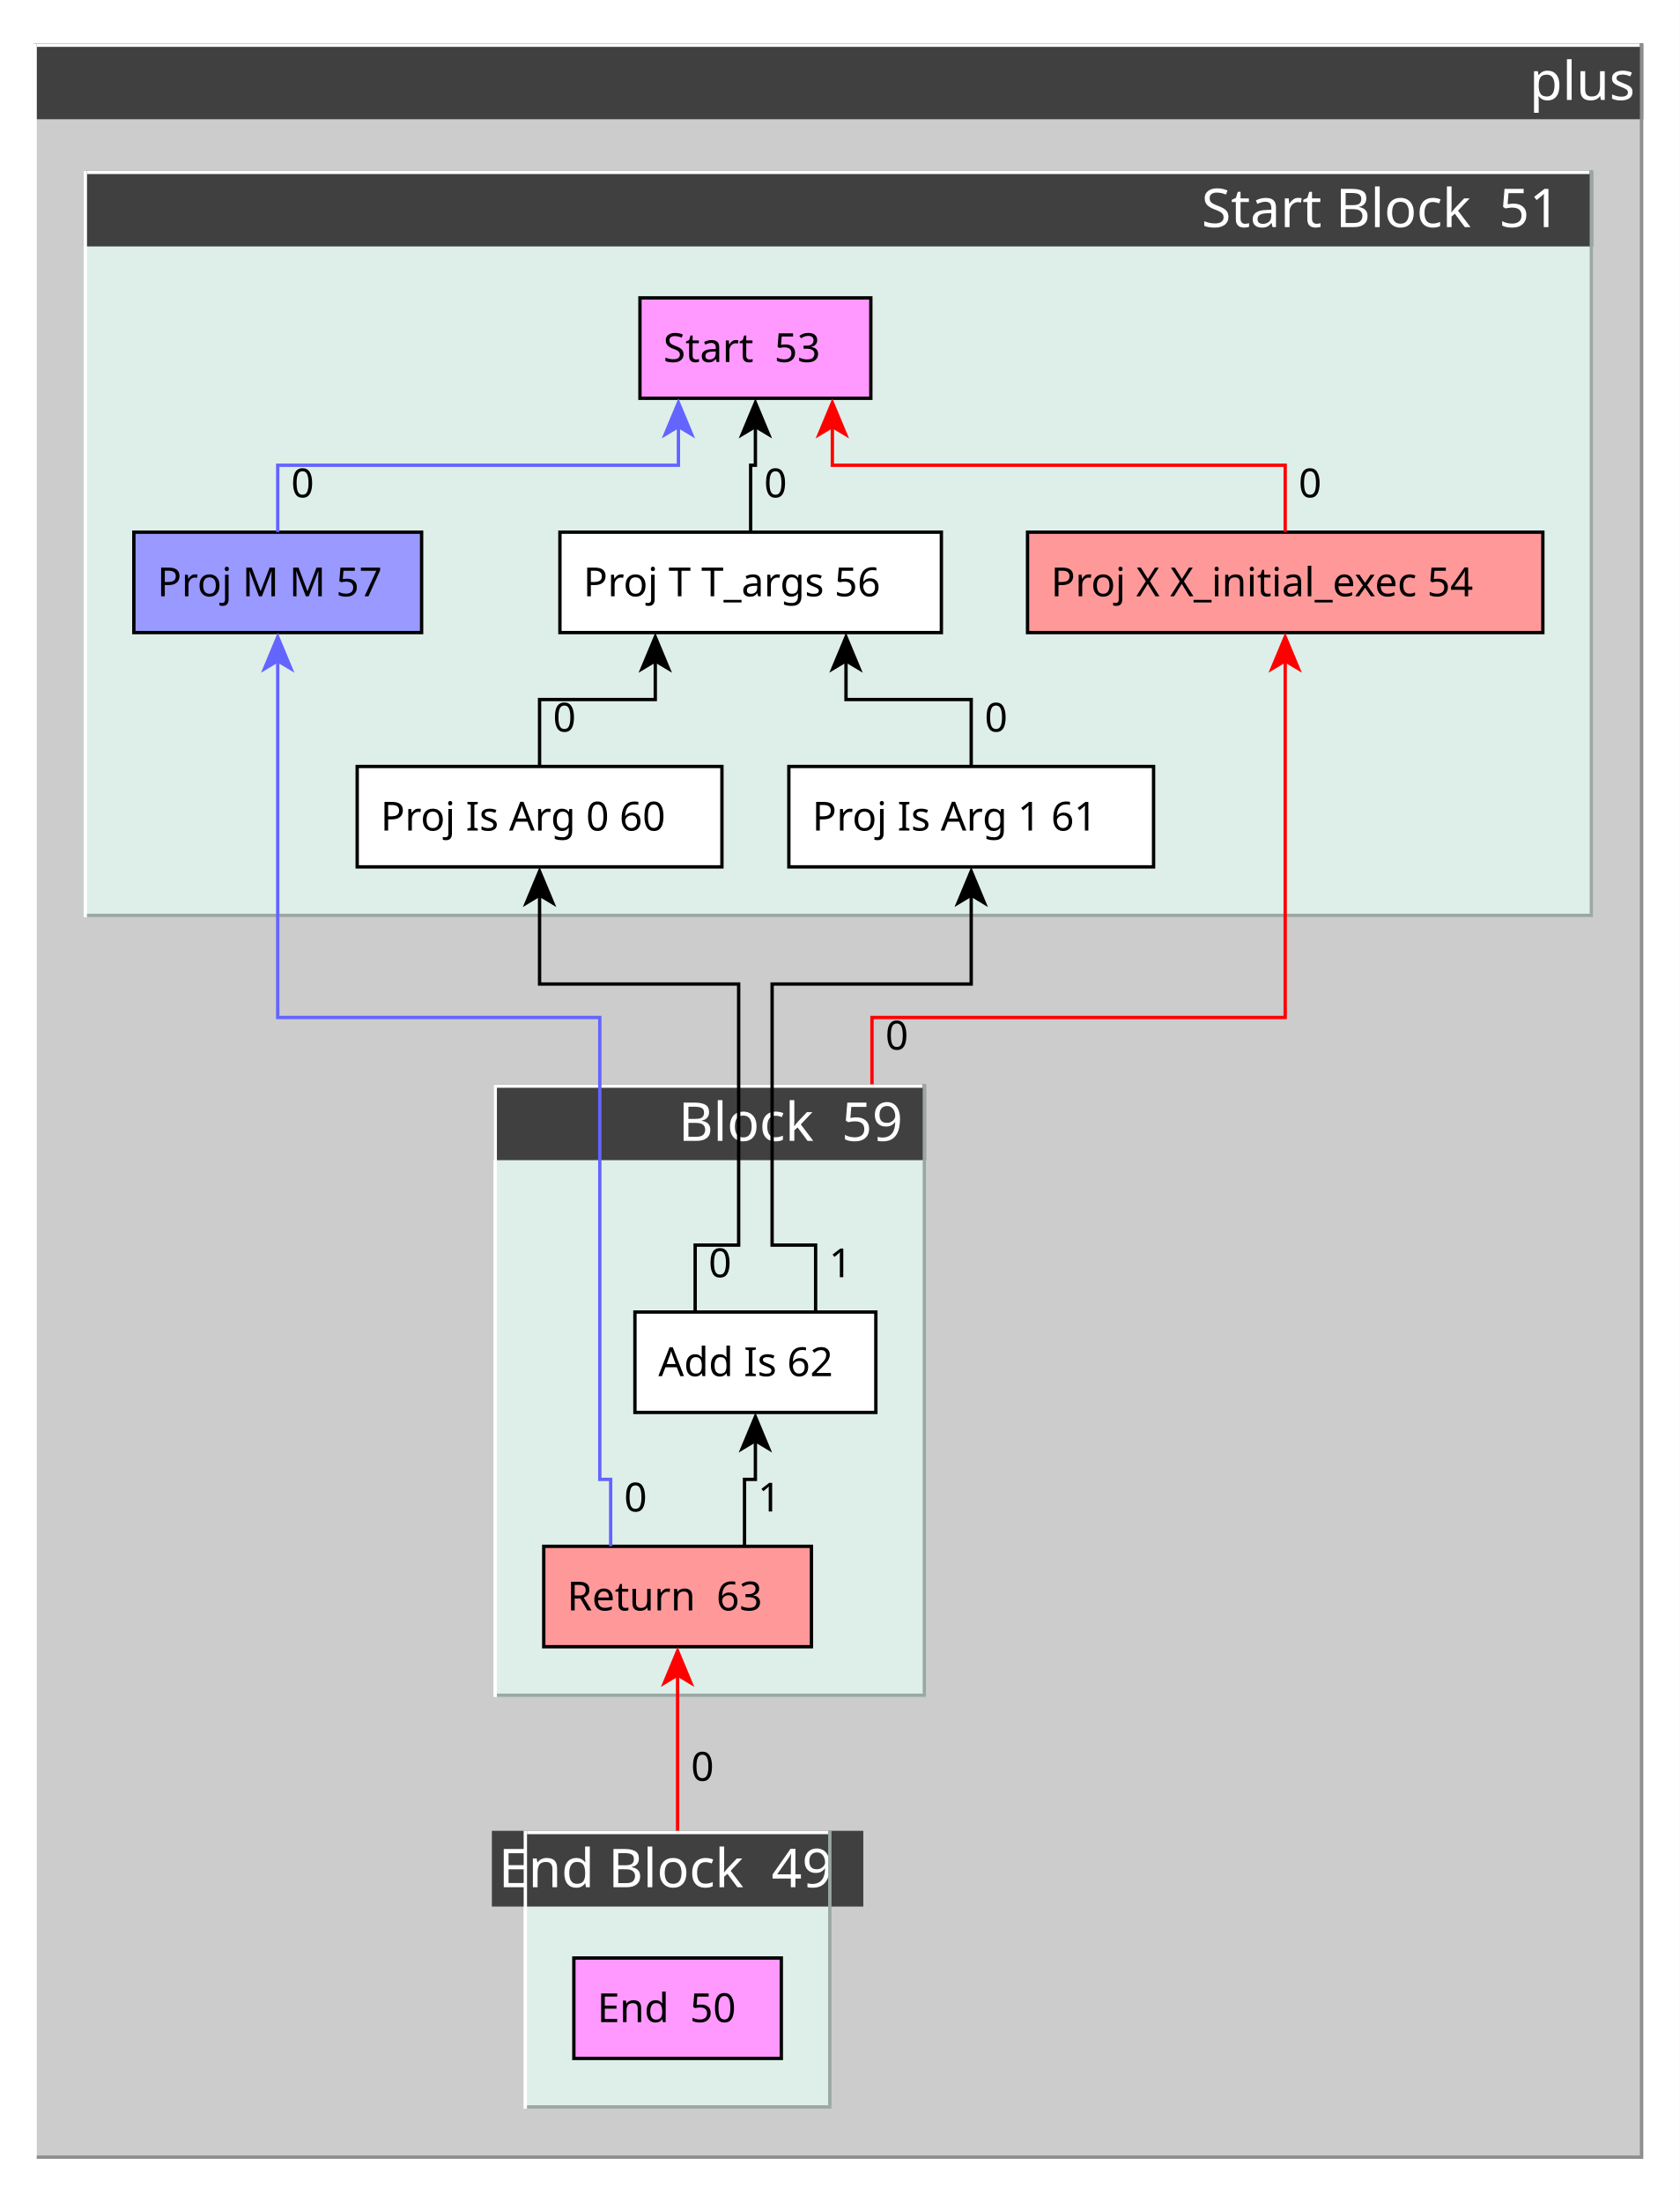
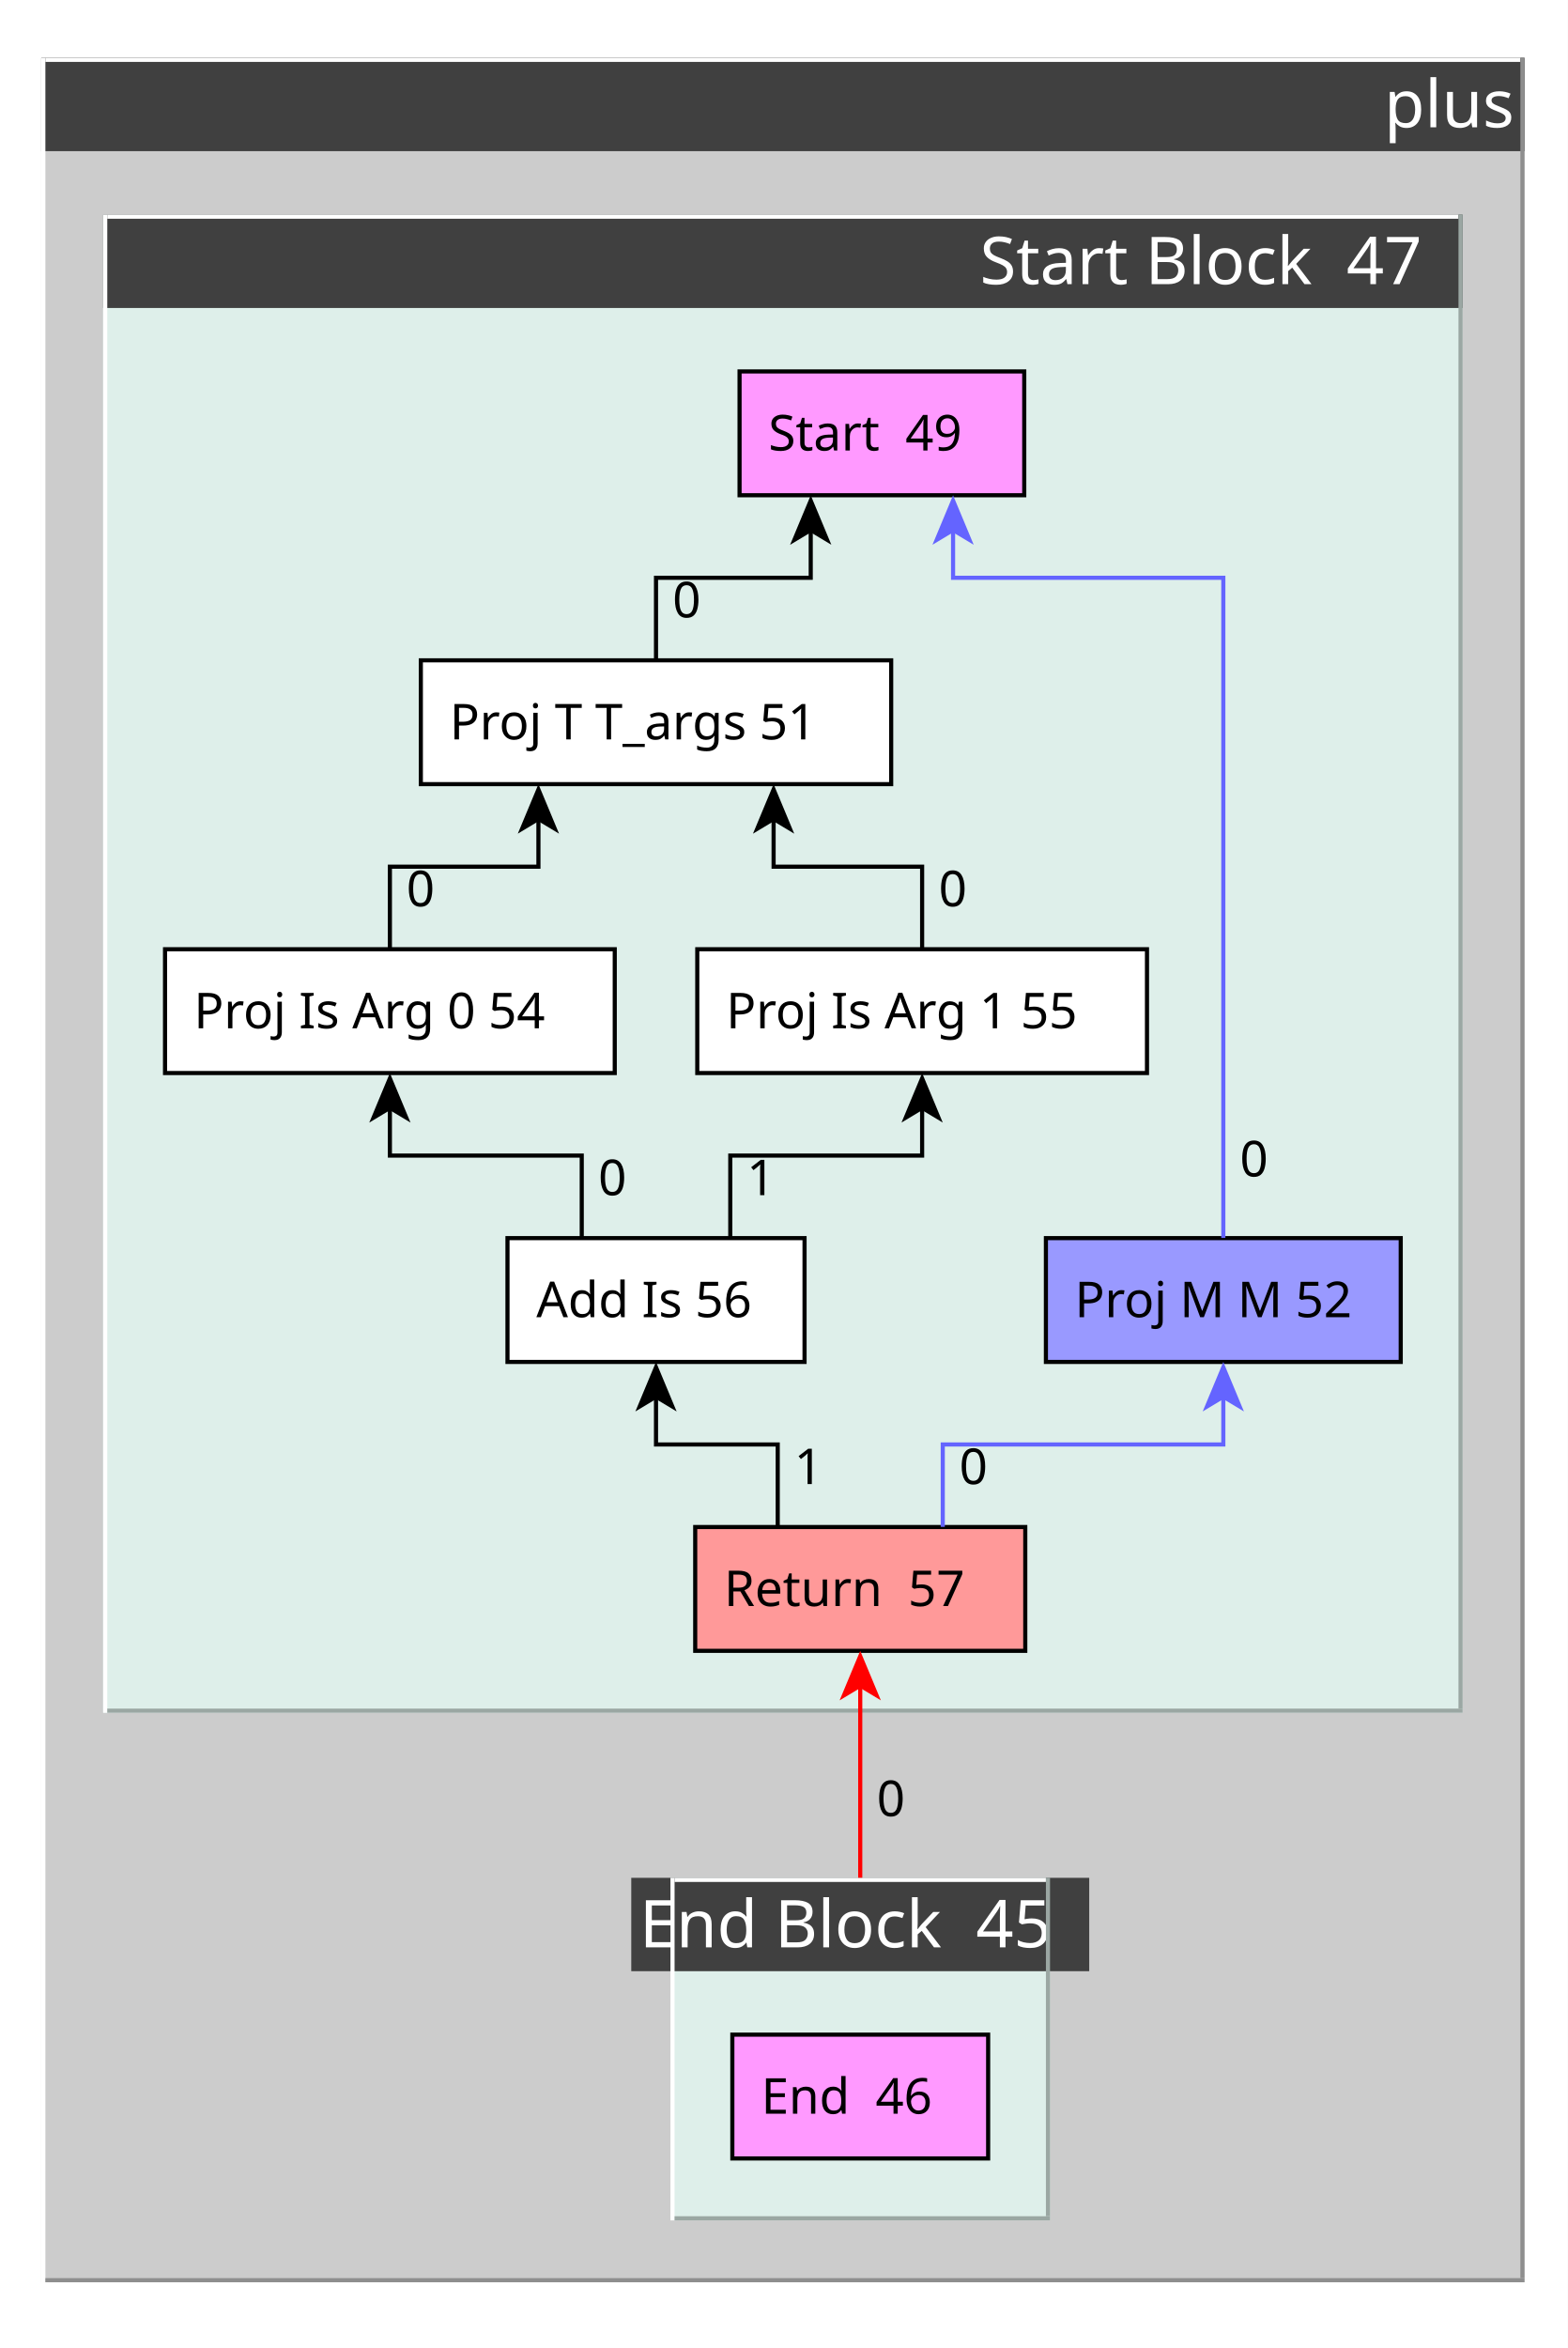
- <svg xmlns="http://www.w3.org/2000/svg" fill-opacity="1" color-rendering="auto" color-interpolation="auto" stroke="black" text-rendering="auto" stroke-linecap="square" width="482" stroke-miterlimit="10" stroke-opacity="1" shape-rendering="auto" fill="black" stroke-dasharray="none" font-weight="normal" stroke-width="1" height="632" font-family="'Dialog'" font-style="normal" stroke-linejoin="miter" font-size="12" stroke-dashoffset="0" image-rendering="auto">
+ <svg xmlns="http://www.w3.org/2000/svg" fill-opacity="1" color-rendering="auto" color-interpolation="auto" stroke="black" text-rendering="auto" stroke-linecap="square" width="360" stroke-miterlimit="10" stroke-opacity="1" shape-rendering="auto" fill="black" stroke-dasharray="none" font-weight="normal" stroke-width="1" height="539" font-family="'Dialog'" font-style="normal" stroke-linejoin="miter" font-size="12" stroke-dashoffset="0" image-rendering="auto">
  <defs id="genericDefs" />
  <g>
    <defs id="defs1">
      <clipPath clipPathUnits="userSpaceOnUse" id="clipPath1">
-         <path d="M0 0 L482 0 L482 632 L0 632 L0 0 Z" />
+         <path d="M0 0 L360 0 L360 539 L0 539 L0 0 Z" />
      </clipPath>
      <clipPath clipPathUnits="userSpaceOnUse" id="clipPath2">
-         <path d="M-10 -13 L492 -13 L492 645.224 L-10 645.224 L-10 -13 Z" />
+         <path d="M-10 -14 L370 -14 L370 554.944 L-10 554.944 L-10 -14 Z" />
      </clipPath>
    </defs>
-     <g fill="white" transform="scale(0.9602,0.9602) translate(10,13)" stroke="white">
-       <rect x="-10" y="-13" clip-path="url(#clipPath2)" width="502" height="659" stroke="none" />
+     <g fill="white" transform="scale(0.9474,0.9474) translate(10,14)" stroke="white">
+       <rect x="-10" y="-14" clip-path="url(#clipPath2)" width="380" height="569" stroke="none" />
    </g>
    <g id="y.node.0">
-       <g fill="rgb(204,204,204)" transform="matrix(0.9602,0,0,0.9602,9.6016,12.4821)" stroke="rgb(204,204,204)">
-         <rect width="481.083" x="0" height="632" y="0" stroke="none" />
-       </g>
-       <g id="bla">
-         <g fill="rgb(64,64,64)" transform="matrix(0.9602,0,0,0.9602,9.6016,12.4821)" stroke="rgb(64,64,64)">
-           <rect width="481.083" x="0" height="22.625" y="0" stroke="none" />
-         </g>
-         <g fill="white" font-size="16" font-family="sans-serif" transform="matrix(0.9602,0,0,0.9602,9.6016,12.4821)" stroke="white">
-           <text xml:space="preserve" x="447.083" y="16.852" stroke="none">plus</text>
-         </g>
-       </g>
-       <g fill="white" transform="matrix(0.9602,0,0,0.9602,9.6016,12.4821)" stroke="white">
-         <rect width="1" x="0" height="632" y="0" stroke="none" />
-         <rect width="479.083" x="1" height="1" y="0" stroke="none" />
-         <rect x="1" y="631" fill="rgb(142,142,142)" width="480.083" height="1" stroke="none" />
-         <rect x="480.083" y="0" fill="rgb(142,142,142)" width="1" height="631" stroke="none" />
+       <g fill="rgb(204,204,204)" transform="matrix(0.9474,0,0,0.9474,9.4737,13.2632)" stroke="rgb(204,204,204)">
+         <rect width="359.5" x="0" height="539" y="0" stroke="none" />
+       </g>
+       <g id="bla">
+         <g fill="rgb(64,64,64)" transform="matrix(0.9474,0,0,0.9474,9.4737,13.2632)" stroke="rgb(64,64,64)">
+           <rect width="359.5" x="0" height="22.625" y="0" stroke="none" />
+         </g>
+         <g fill="white" font-size="16" font-family="sans-serif" transform="matrix(0.9474,0,0,0.9474,9.4737,13.2632)" stroke="white">
+           <text xml:space="preserve" x="325.5" y="16.852" stroke="none">plus</text>
+         </g>
+       </g>
+       <g fill="white" transform="matrix(0.9474,0,0,0.9474,9.4737,13.2632)" stroke="white">
+         <rect width="1" x="0" height="539" y="0" stroke="none" />
+         <rect width="357.5" x="1" height="1" y="0" stroke="none" />
+         <rect x="1" y="538" fill="rgb(142,142,142)" width="358.5" height="1" stroke="none" />
+         <rect x="358.5" y="0" fill="rgb(142,142,142)" width="1" height="538" stroke="none" />
+       </g>
+     </g>
+     <g id="y.node.2">
+       <g fill="rgb(222,239,234)" transform="matrix(0.9474,0,0,0.9474,9.4737,13.2632)" stroke="rgb(222,239,234)">
+         <rect width="92" x="152.5" height="83" y="441" stroke="none" />
+       </g>
+       <g id="bla">
+         <g fill="rgb(64,64,64)" transform="matrix(0.9474,0,0,0.9474,9.4737,13.2632)" stroke="rgb(64,64,64)">
+           <rect width="111" x="143" height="22.625" y="441" stroke="none" />
+         </g>
+         <g fill="white" font-size="16" font-family="sans-serif" transform="matrix(0.9474,0,0,0.9474,9.4737,13.2632)" stroke="white">
+           <text xml:space="preserve" x="145" y="457.852" stroke="none">End Block  45</text>
+         </g>
+       </g>
+       <g fill="white" transform="matrix(0.9474,0,0,0.9474,9.4737,13.2632)" stroke="white">
+         <rect width="1" x="152.5" height="83" y="441" stroke="none" />
+         <rect width="90" x="153.5" height="1" y="441" stroke="none" />
+         <rect x="153.5" y="523" fill="rgb(155,167,163)" width="91" height="1" stroke="none" />
+         <rect x="243.5" y="441" fill="rgb(155,167,163)" width="1" height="82" stroke="none" />
+       </g>
+     </g>
+     <g id="y.node.10">
+       <g fill="rgb(255,153,255)" transform="matrix(0.9474,0,0,0.9474,9.4737,13.2632)" stroke="rgb(255,153,255)">
+         <rect width="62" x="167.5" height="30" y="479" stroke="none" />
+       </g>
+       <g id="bla">
+         <g font-family="sans-serif" transform="matrix(0.9474,0,0,0.9474,9.4737,13.2632)">
+           <text xml:space="preserve" x="174.5" y="498.154" stroke="none">End  46</text>
+         </g>
+       </g>
+       <g stroke-miterlimit="1.45" transform="matrix(0.9474,0,0,0.9474,9.4737,13.2632)" stroke-linecap="butt">
+         <rect fill="none" width="62" x="167.5" height="30" y="479" />
+       </g>
+     </g>
+     <g id="y.node.1">
+       <g fill="rgb(222,239,234)" transform="matrix(0.9474,0,0,0.9474,9.4737,13.2632)" stroke="rgb(222,239,234)">
+         <rect width="329.5" x="15" height="363" y="38" stroke="none" />
+       </g>
+       <g id="bla">
+         <g fill="rgb(64,64,64)" transform="matrix(0.9474,0,0,0.9474,9.4737,13.2632)" stroke="rgb(64,64,64)">
+           <rect width="329.5" x="15" height="22.625" y="38" stroke="none" />
+         </g>
+         <g fill="white" font-size="16" font-family="sans-serif" transform="matrix(0.9474,0,0,0.9474,9.4737,13.2632)" stroke="white">
+           <text xml:space="preserve" x="227.5" y="54.852" stroke="none">Start Block  47</text>
+         </g>
+       </g>
+       <g fill="white" transform="matrix(0.9474,0,0,0.9474,9.4737,13.2632)" stroke="white">
+         <rect width="1" x="15" height="363" y="38" stroke="none" />
+         <rect width="327.5" x="16" height="1" y="38" stroke="none" />
+         <rect x="16" y="400" fill="rgb(155,167,163)" width="328.5" height="1" stroke="none" />
+         <rect x="343.5" y="38" fill="rgb(155,167,163)" width="1" height="362" stroke="none" />
      </g>
    </g>
    <g id="y.node.3">
-       <g fill="rgb(222,239,234)" transform="matrix(0.9602,0,0,0.9602,9.6016,12.4821)" stroke="rgb(222,239,234)">
-         <rect width="92" x="146.5" height="83" y="534" stroke="none" />
-       </g>
-       <g id="bla">
-         <g fill="rgb(64,64,64)" transform="matrix(0.9602,0,0,0.9602,9.6016,12.4821)" stroke="rgb(64,64,64)">
-           <rect width="111" x="137" height="22.625" y="534" stroke="none" />
-         </g>
-         <g fill="white" font-size="16" font-family="sans-serif" transform="matrix(0.9602,0,0,0.9602,9.6016,12.4821)" stroke="white">
-           <text xml:space="preserve" x="139" y="550.852" stroke="none">End Block  49</text>
-         </g>
-       </g>
-       <g fill="white" transform="matrix(0.9602,0,0,0.9602,9.6016,12.4821)" stroke="white">
-         <rect width="1" x="146.5" height="83" y="534" stroke="none" />
-         <rect width="90" x="147.5" height="1" y="534" stroke="none" />
-         <rect x="147.5" y="616" fill="rgb(155,167,163)" width="91" height="1" stroke="none" />
-         <rect x="237.5" y="534" fill="rgb(155,167,163)" width="1" height="82" stroke="none" />
-       </g>
-     </g>
-     <g id="y.node.12">
-       <g fill="rgb(255,153,255)" transform="matrix(0.9602,0,0,0.9602,9.6016,12.4821)" stroke="rgb(255,153,255)">
-         <rect width="62" x="161.5" height="30" y="572" stroke="none" />
-       </g>
-       <g id="bla">
-         <g font-family="sans-serif" transform="matrix(0.9602,0,0,0.9602,9.6016,12.4821)">
-           <text xml:space="preserve" x="168.5" y="591.154" stroke="none">End  50</text>
-         </g>
-       </g>
-       <g stroke-miterlimit="1.45" transform="matrix(0.9602,0,0,0.9602,9.6016,12.4821)" stroke-linecap="butt">
-         <rect fill="none" width="62" x="161.5" height="30" y="572" />
-       </g>
-     </g>
-     <g id="y.node.1">
-       <g fill="rgb(222,239,234)" transform="matrix(0.9602,0,0,0.9602,9.6016,12.4821)" stroke="rgb(222,239,234)">
-         <rect width="451.083" x="15" height="223" y="38" stroke="none" />
-       </g>
-       <g id="bla">
-         <g fill="rgb(64,64,64)" transform="matrix(0.9602,0,0,0.9602,9.6016,12.4821)" stroke="rgb(64,64,64)">
-           <rect width="451.083" x="15" height="22.625" y="38" stroke="none" />
-         </g>
-         <g fill="white" font-size="16" font-family="sans-serif" transform="matrix(0.9602,0,0,0.9602,9.6016,12.4821)" stroke="white">
-           <text xml:space="preserve" x="349.083" y="54.852" stroke="none">Start Block  51</text>
-         </g>
-       </g>
-       <g fill="white" transform="matrix(0.9602,0,0,0.9602,9.6016,12.4821)" stroke="white">
-         <rect width="1" x="15" height="223" y="38" stroke="none" />
-         <rect width="449.083" x="16" height="1" y="38" stroke="none" />
-         <rect x="16" y="260" fill="rgb(155,167,163)" width="450.083" height="1" stroke="none" />
-         <rect x="465.083" y="38" fill="rgb(155,167,163)" width="1" height="222" stroke="none" />
+       <g fill="rgb(255,153,153)" transform="matrix(0.9474,0,0,0.9474,9.4737,13.2632)" stroke="rgb(255,153,153)">
+         <rect width="80" x="158.5" height="30" y="356" stroke="none" />
+       </g>
+       <g id="bla">
+         <g font-family="sans-serif" transform="matrix(0.9474,0,0,0.9474,9.4737,13.2632)">
+           <text xml:space="preserve" x="165.5" y="375.154" stroke="none">Return  57</text>
+         </g>
+       </g>
+       <g stroke-miterlimit="1.45" transform="matrix(0.9474,0,0,0.9474,9.4737,13.2632)" stroke-linecap="butt">
+         <rect fill="none" width="80" x="158.5" height="30" y="356" />
+       </g>
+     </g>
+     <g id="y.node.4">
+       <g fill="rgb(153,153,255)" transform="matrix(0.9474,0,0,0.9474,9.4737,13.2632)" stroke="rgb(153,153,255)">
+         <rect width="86" x="243.5" height="30" y="286" stroke="none" />
+       </g>
+       <g id="bla">
+         <g font-family="sans-serif" transform="matrix(0.9474,0,0,0.9474,9.4737,13.2632)">
+           <text xml:space="preserve" x="250.5" y="305.154" stroke="none">Proj M M 52</text>
+         </g>
+       </g>
+       <g stroke-miterlimit="1.45" transform="matrix(0.9474,0,0,0.9474,9.4737,13.2632)" stroke-linecap="butt">
+         <rect fill="none" width="86" x="243.5" height="30" y="286" />
+       </g>
+     </g>
+     <g id="y.node.5">
+       <g fill="white" transform="matrix(0.9474,0,0,0.9474,9.4737,13.2632)" stroke="white">
+         <rect width="72" x="113" height="30" y="286" stroke="none" />
+       </g>
+       <g id="bla">
+         <g font-family="sans-serif" transform="matrix(0.9474,0,0,0.9474,9.4737,13.2632)">
+           <text xml:space="preserve" x="120" y="305.154" stroke="none">Add Is 56</text>
+         </g>
+       </g>
+       <g stroke-miterlimit="1.45" transform="matrix(0.9474,0,0,0.9474,9.4737,13.2632)" stroke-linecap="butt">
+         <rect fill="none" width="72" x="113" height="30" y="286" />
      </g>
    </g>
    <g id="y.node.6">
-       <g fill="rgb(153,153,255)" transform="matrix(0.9602,0,0,0.9602,9.6016,12.4821)" stroke="rgb(153,153,255)">
-         <rect width="86" x="30" height="30" y="146" stroke="none" />
-       </g>
-       <g id="bla">
-         <g font-family="sans-serif" transform="matrix(0.9602,0,0,0.9602,9.6016,12.4821)">
-           <text xml:space="preserve" x="37" y="165.154" stroke="none">Proj M M 57</text>
-         </g>
-       </g>
-       <g stroke-miterlimit="1.45" transform="matrix(0.9602,0,0,0.9602,9.6016,12.4821)" stroke-linecap="butt">
-         <rect fill="none" width="86" x="30" height="30" y="146" />
+       <g fill="white" transform="matrix(0.9474,0,0,0.9474,9.4737,13.2632)" stroke="white">
+         <rect width="109" x="30" height="30" y="216" stroke="none" />
+       </g>
+       <g id="bla">
+         <g font-family="sans-serif" transform="matrix(0.9474,0,0,0.9474,9.4737,13.2632)">
+           <text xml:space="preserve" x="37" y="235.154" stroke="none">Proj Is Arg 0 54</text>
+         </g>
+       </g>
+       <g stroke-miterlimit="1.45" transform="matrix(0.9474,0,0,0.9474,9.4737,13.2632)" stroke-linecap="butt">
+         <rect fill="none" width="109" x="30" height="30" y="216" />
      </g>
    </g>
    <g id="y.node.7">
-       <g fill="white" transform="matrix(0.9602,0,0,0.9602,9.6016,12.4821)" stroke="white">
-         <rect width="109" x="96.75" height="30" y="216" stroke="none" />
-       </g>
-       <g id="bla">
-         <g font-family="sans-serif" transform="matrix(0.9602,0,0,0.9602,9.6016,12.4821)">
-           <text xml:space="preserve" x="103.75" y="235.154" stroke="none">Proj Is Arg 0 60</text>
-         </g>
-       </g>
-       <g stroke-miterlimit="1.45" transform="matrix(0.9602,0,0,0.9602,9.6016,12.4821)" stroke-linecap="butt">
-         <rect fill="none" width="109" x="96.75" height="30" y="216" />
+       <g fill="white" transform="matrix(0.9474,0,0,0.9474,9.4737,13.2632)" stroke="white">
+         <rect width="109" x="159" height="30" y="216" stroke="none" />
+       </g>
+       <g id="bla">
+         <g font-family="sans-serif" transform="matrix(0.9474,0,0,0.9474,9.4737,13.2632)">
+           <text xml:space="preserve" x="166" y="235.154" stroke="none">Proj Is Arg 1 55</text>
+         </g>
+       </g>
+       <g stroke-miterlimit="1.45" transform="matrix(0.9474,0,0,0.9474,9.4737,13.2632)" stroke-linecap="butt">
+         <rect fill="none" width="109" x="159" height="30" y="216" />
      </g>
    </g>
    <g id="y.node.8">
-       <g fill="white" transform="matrix(0.9602,0,0,0.9602,9.6016,12.4821)" stroke="white">
-         <rect width="109" x="225.75" height="30" y="216" stroke="none" />
-       </g>
-       <g id="bla">
-         <g font-family="sans-serif" transform="matrix(0.9602,0,0,0.9602,9.6016,12.4821)">
-           <text xml:space="preserve" x="232.75" y="235.154" stroke="none">Proj Is Arg 1 61</text>
-         </g>
-       </g>
-       <g stroke-miterlimit="1.45" transform="matrix(0.9602,0,0,0.9602,9.6016,12.4821)" stroke-linecap="butt">
-         <rect fill="none" width="109" x="225.75" height="30" y="216" />
+       <g fill="white" transform="matrix(0.9474,0,0,0.9474,9.4737,13.2632)" stroke="white">
+         <rect width="114" x="92" height="30" y="146" stroke="none" />
+       </g>
+       <g id="bla">
+         <g font-family="sans-serif" transform="matrix(0.9474,0,0,0.9474,9.4737,13.2632)">
+           <text xml:space="preserve" x="99" y="165.154" stroke="none">Proj T T_args 51</text>
+         </g>
+       </g>
+       <g stroke-miterlimit="1.45" transform="matrix(0.9474,0,0,0.9474,9.4737,13.2632)" stroke-linecap="butt">
+         <rect fill="none" width="114" x="92" height="30" y="146" />
      </g>
    </g>
    <g id="y.node.9">
-       <g fill="white" transform="matrix(0.9602,0,0,0.9602,9.6016,12.4821)" stroke="white">
-         <rect width="114" x="157.333" height="30" y="146" stroke="none" />
-       </g>
-       <g id="bla">
-         <g font-family="sans-serif" transform="matrix(0.9602,0,0,0.9602,9.6016,12.4821)">
-           <text xml:space="preserve" x="164.333" y="165.154" stroke="none">Proj T T_args 56</text>
-         </g>
-       </g>
-       <g stroke-miterlimit="1.45" transform="matrix(0.9602,0,0,0.9602,9.6016,12.4821)" stroke-linecap="butt">
-         <rect fill="none" width="114" x="157.333" height="30" y="146" />
-       </g>
-     </g>
-     <g id="y.node.10">
-       <g fill="rgb(255,153,153)" transform="matrix(0.9602,0,0,0.9602,9.6016,12.4821)" stroke="rgb(255,153,153)">
-         <rect width="154" x="297.083" height="30" y="146" stroke="none" />
-       </g>
-       <g id="bla">
-         <g font-family="sans-serif" transform="matrix(0.9602,0,0,0.9602,9.6016,12.4821)">
-           <text xml:space="preserve" x="304.083" y="165.154" stroke="none">Proj X X_initial_exec 54</text>
-         </g>
-       </g>
-       <g stroke-miterlimit="1.45" transform="matrix(0.9602,0,0,0.9602,9.6016,12.4821)" stroke-linecap="butt">
-         <rect fill="none" width="154" x="297.083" height="30" y="146" />
-       </g>
-     </g>
-     <g id="y.node.11">
-       <g fill="rgb(255,153,255)" transform="matrix(0.9602,0,0,0.9602,9.6016,12.4821)" stroke="rgb(255,153,255)">
-         <rect width="69" x="181.25" height="30" y="76" stroke="none" />
-       </g>
-       <g id="bla">
-         <g font-family="sans-serif" transform="matrix(0.9602,0,0,0.9602,9.6016,12.4821)">
-           <text xml:space="preserve" x="188.25" y="95.154" stroke="none">Start  53</text>
-         </g>
-       </g>
-       <g stroke-miterlimit="1.45" transform="matrix(0.9602,0,0,0.9602,9.6016,12.4821)" stroke-linecap="butt">
-         <rect fill="none" width="69" x="181.25" height="30" y="76" />
-       </g>
-     </g>
-     <g id="y.node.2">
-       <g fill="rgb(222,239,234)" transform="matrix(0.9602,0,0,0.9602,9.6016,12.4821)" stroke="rgb(222,239,234)">
-         <rect width="129.25" x="137.5" height="183" y="311" stroke="none" />
-       </g>
-       <g id="bla">
-         <g fill="rgb(64,64,64)" transform="matrix(0.9602,0,0,0.9602,9.6016,12.4821)" stroke="rgb(64,64,64)">
-           <rect width="129.25" x="137.5" height="22.625" y="311" stroke="none" />
-         </g>
-         <g fill="white" font-size="16" font-family="sans-serif" transform="matrix(0.9602,0,0,0.9602,9.6016,12.4821)" stroke="white">
-           <text xml:space="preserve" x="192.75" y="327.852" stroke="none">Block  59</text>
-         </g>
-       </g>
-       <g fill="white" transform="matrix(0.9602,0,0,0.9602,9.6016,12.4821)" stroke="white">
-         <rect width="1" x="137.5" height="183" y="311" stroke="none" />
-         <rect width="127.25" x="138.5" height="1" y="311" stroke="none" />
-         <rect x="138.5" y="493" fill="rgb(155,167,163)" width="128.25" height="1" stroke="none" />
-         <rect x="265.75" y="311" fill="rgb(155,167,163)" width="1" height="182" stroke="none" />
-       </g>
-     </g>
-     <g id="y.node.4">
-       <g fill="rgb(255,153,153)" transform="matrix(0.9602,0,0,0.9602,9.6016,12.4821)" stroke="rgb(255,153,153)">
-         <rect width="80" x="152.5" height="30" y="449" stroke="none" />
-       </g>
-       <g id="bla">
-         <g font-family="sans-serif" transform="matrix(0.9602,0,0,0.9602,9.6016,12.4821)">
-           <text xml:space="preserve" x="159.5" y="468.154" stroke="none">Return  63</text>
-         </g>
-       </g>
-       <g stroke-miterlimit="1.45" transform="matrix(0.9602,0,0,0.9602,9.6016,12.4821)" stroke-linecap="butt">
-         <rect fill="none" width="80" x="152.5" height="30" y="449" />
-       </g>
-     </g>
-     <g id="y.node.5">
-       <g fill="white" transform="matrix(0.9602,0,0,0.9602,9.6016,12.4821)" stroke="white">
-         <rect width="72" x="179.75" height="30" y="379" stroke="none" />
-       </g>
-       <g id="bla">
-         <g font-family="sans-serif" transform="matrix(0.9602,0,0,0.9602,9.6016,12.4821)">
-           <text xml:space="preserve" x="186.75" y="398.154" stroke="none">Add Is 62</text>
-         </g>
-       </g>
-       <g stroke-miterlimit="1.45" transform="matrix(0.9602,0,0,0.9602,9.6016,12.4821)" stroke-linecap="butt">
-         <rect fill="none" width="72" x="179.75" height="30" y="379" />
+       <g fill="rgb(255,153,255)" transform="matrix(0.9474,0,0,0.9474,9.4737,13.2632)" stroke="rgb(255,153,255)">
+         <rect width="69" x="169.25" height="30" y="76" stroke="none" />
+       </g>
+       <g id="bla">
+         <g font-family="sans-serif" transform="matrix(0.9474,0,0,0.9474,9.4737,13.2632)">
+           <text xml:space="preserve" x="176.25" y="95.154" stroke="none">Start  49</text>
+         </g>
+       </g>
+       <g stroke-miterlimit="1.45" transform="matrix(0.9474,0,0,0.9474,9.4737,13.2632)" stroke-linecap="butt">
+         <rect fill="none" width="69" x="169.25" height="30" y="76" />
      </g>
    </g>
    <g id="y.edge.0">
-       <g stroke-miterlimit="1.45" transform="matrix(0.9602,0,0,0.9602,9.6016,12.4821)" stroke-linecap="butt">
-         <path fill="none" d="M197.75 378.961 L197.75 359 L210.75 359 L210.75 281 L151.25 281 L151.25 254" />
-         <path d="M151.25 246 L146.25 258 L151.25 255 L156.25 258 Z" stroke="none" />
-       </g>
-       <g>
-         <g stroke-miterlimit="1.45" font-family="sans-serif" transform="matrix(0.9602,0,0,0.9602,9.6016,12.4821)" stroke-linecap="butt">
-           <text xml:space="preserve" x="201.75" y="368.592" stroke="none">0</text>
+       <g fill="red" stroke-miterlimit="1.45" transform="matrix(0.9474,0,0,0.9474,9.4737,13.2632)" stroke-linecap="butt" stroke="red">
+         <path fill="none" d="M198.5 440.973 L198.5 394" />
+         <path d="M198.5 386 L193.5 398 L198.5 395 L203.5 398 Z" stroke="none" />
+       </g>
+       <g>
+         <g stroke-miterlimit="1.45" font-family="sans-serif" transform="matrix(0.9474,0,0,0.9474,9.4737,13.2632)" stroke-linecap="butt">
+           <text xml:space="preserve" x="202.5" y="426.045" stroke="none">0</text>
        </g>
      </g>
    </g>
    <g id="y.edge.1">
-       <g stroke-miterlimit="1.45" transform="matrix(0.9602,0,0,0.9602,9.6016,12.4821)" stroke-linecap="butt">
-         <path fill="none" d="M233.75 378.961 L233.75 359 L220.75 359 L220.75 281 L280.25 281 L280.25 254" />
-         <path d="M280.25 246 L275.25 258 L280.25 255 L285.25 258 Z" stroke="none" />
-       </g>
-       <g>
-         <g stroke-miterlimit="1.45" font-family="sans-serif" transform="matrix(0.9602,0,0,0.9602,9.6016,12.4821)" stroke-linecap="butt">
-           <text xml:space="preserve" x="237.75" y="368.592" stroke="none">1</text>
+       <g fill="rgb(100,100,255)" stroke-miterlimit="1.45" transform="matrix(0.9474,0,0,0.9474,9.4737,13.2632)" stroke-linecap="butt" stroke="rgb(100,100,255)">
+         <path fill="none" d="M218.5 355.961 L218.5 336 L286.5 336 L286.5 324" />
+         <path d="M286.5 316 L281.5 328 L286.5 325 L291.5 328 Z" stroke="none" />
+       </g>
+       <g>
+         <g stroke-miterlimit="1.45" font-family="sans-serif" transform="matrix(0.9474,0,0,0.9474,9.4737,13.2632)" stroke-linecap="butt">
+           <text xml:space="preserve" x="222.5" y="345.592" stroke="none">0</text>
        </g>
      </g>
    </g>
    <g id="y.edge.2">
-       <g fill="red" stroke-miterlimit="1.45" transform="matrix(0.9602,0,0,0.9602,9.6016,12.4821)" stroke-linecap="butt" stroke="red">
-         <path fill="none" d="M250.594 310.961 L250.594 291 L374.083 291 L374.083 184" />
-         <path d="M374.083 176 L369.083 188 L374.083 185 L379.083 188 Z" stroke="none" />
-       </g>
-       <g>
-         <g stroke-miterlimit="1.45" font-family="sans-serif" transform="matrix(0.9602,0,0,0.9602,9.6016,12.4821)" stroke-linecap="butt">
-           <text xml:space="preserve" x="254.594" y="300.592" stroke="none">0</text>
+       <g stroke-miterlimit="1.45" transform="matrix(0.9474,0,0,0.9474,9.4737,13.2632)" stroke-linecap="butt">
+         <path fill="none" d="M178.5 355.961 L178.5 336 L149 336 L149 324" />
+         <path d="M149 316 L144 328 L149 325 L154 328 Z" stroke="none" />
+       </g>
+       <g>
+         <g stroke-miterlimit="1.45" font-family="sans-serif" transform="matrix(0.9474,0,0,0.9474,9.4737,13.2632)" stroke-linecap="butt">
+           <text xml:space="preserve" x="182.5" y="345.592" stroke="none">1</text>
        </g>
      </g>
    </g>
    <g id="y.edge.3">
-       <g fill="red" stroke-miterlimit="1.45" transform="matrix(0.9602,0,0,0.9602,9.6016,12.4821)" stroke-linecap="butt" stroke="red">
-         <path fill="none" d="M192.5 533.973 L192.5 487" />
-         <path d="M192.5 479 L187.5 491 L192.5 488 L197.5 491 Z" stroke="none" />
-       </g>
-       <g>
-         <g stroke-miterlimit="1.45" font-family="sans-serif" transform="matrix(0.9602,0,0,0.9602,9.6016,12.4821)" stroke-linecap="butt">
-           <text xml:space="preserve" x="196.5" y="519.045" stroke="none">0</text>
+       <g fill="rgb(100,100,255)" stroke-miterlimit="1.45" transform="matrix(0.9474,0,0,0.9474,9.4737,13.2632)" stroke-linecap="butt" stroke="rgb(100,100,255)">
+         <path fill="none" d="M286.5 285.961 L286.5 126 L221 126 L221 114" />
+         <path d="M221 106 L216 118 L221 115 L226 118 Z" stroke="none" />
+       </g>
+       <g>
+         <g stroke-miterlimit="1.45" font-family="sans-serif" transform="matrix(0.9474,0,0,0.9474,9.4737,13.2632)" stroke-linecap="butt">
+           <text xml:space="preserve" x="290.5" y="271.045" stroke="none">0</text>
        </g>
      </g>
    </g>
    <g id="y.edge.4">
-       <g fill="rgb(100,100,255)" stroke-miterlimit="1.45" transform="matrix(0.9602,0,0,0.9602,9.6016,12.4821)" stroke-linecap="butt" stroke="rgb(100,100,255)">
-         <path fill="none" d="M172.5 448.961 L172.5 429 L169.25 429 L169.25 291 L73 291 L73 184" />
-         <path d="M73 176 L68 188 L73 185 L78 188 Z" stroke="none" />
-       </g>
-       <g>
-         <g stroke-miterlimit="1.45" font-family="sans-serif" transform="matrix(0.9602,0,0,0.9602,9.6016,12.4821)" stroke-linecap="butt">
-           <text xml:space="preserve" x="176.5" y="438.592" stroke="none">0</text>
+       <g stroke-miterlimit="1.45" transform="matrix(0.9474,0,0,0.9474,9.4737,13.2632)" stroke-linecap="butt">
+         <path fill="none" d="M131 285.961 L131 266 L84.5 266 L84.5 254" />
+         <path d="M84.5 246 L79.5 258 L84.5 255 L89.5 258 Z" stroke="none" />
+       </g>
+       <g>
+         <g stroke-miterlimit="1.45" font-family="sans-serif" transform="matrix(0.9474,0,0,0.9474,9.4737,13.2632)" stroke-linecap="butt">
+           <text xml:space="preserve" x="135" y="275.592" stroke="none">0</text>
        </g>
      </g>
    </g>
    <g id="y.edge.5">
-       <g stroke-miterlimit="1.45" transform="matrix(0.9602,0,0,0.9602,9.6016,12.4821)" stroke-linecap="butt">
-         <path fill="none" d="M212.5 448.961 L212.5 429 L215.75 429 L215.75 417" />
-         <path d="M215.75 409 L210.75 421 L215.75 418 L220.75 421 Z" stroke="none" />
-       </g>
-       <g>
-         <g stroke-miterlimit="1.45" font-family="sans-serif" transform="matrix(0.9602,0,0,0.9602,9.6016,12.4821)" stroke-linecap="butt">
-           <text xml:space="preserve" x="216.5" y="438.592" stroke="none">1</text>
+       <g stroke-miterlimit="1.45" transform="matrix(0.9474,0,0,0.9474,9.4737,13.2632)" stroke-linecap="butt">
+         <path fill="none" d="M167 285.961 L167 266 L213.5 266 L213.5 254" />
+         <path d="M213.5 246 L208.5 258 L213.5 255 L218.5 258 Z" stroke="none" />
+       </g>
+       <g>
+         <g stroke-miterlimit="1.45" font-family="sans-serif" transform="matrix(0.9474,0,0,0.9474,9.4737,13.2632)" stroke-linecap="butt">
+           <text xml:space="preserve" x="171" y="275.592" stroke="none">1</text>
        </g>
      </g>
    </g>
    <g id="y.edge.6">
-       <g fill="rgb(100,100,255)" stroke-miterlimit="1.45" transform="matrix(0.9602,0,0,0.9602,9.6016,12.4821)" stroke-linecap="butt" stroke="rgb(100,100,255)">
-         <path fill="none" d="M73 145.961 L73 126 L192.75 126 L192.75 114" />
-         <path d="M192.75 106 L187.75 118 L192.75 115 L197.75 118 Z" stroke="none" />
-       </g>
-       <g>
-         <g stroke-miterlimit="1.45" font-family="sans-serif" transform="matrix(0.9602,0,0,0.9602,9.6016,12.4821)" stroke-linecap="butt">
-           <text xml:space="preserve" x="77" y="135.592" stroke="none">0</text>
+       <g stroke-miterlimit="1.45" transform="matrix(0.9474,0,0,0.9474,9.4737,13.2632)" stroke-linecap="butt">
+         <path fill="none" d="M84.5 215.961 L84.5 196 L120.5 196 L120.5 184" />
+         <path d="M120.5 176 L115.5 188 L120.5 185 L125.5 188 Z" stroke="none" />
+       </g>
+       <g>
+         <g stroke-miterlimit="1.45" font-family="sans-serif" transform="matrix(0.9474,0,0,0.9474,9.4737,13.2632)" stroke-linecap="butt">
+           <text xml:space="preserve" x="88.5" y="205.592" stroke="none">0</text>
        </g>
      </g>
    </g>
    <g id="y.edge.7">
-       <g stroke-miterlimit="1.45" transform="matrix(0.9602,0,0,0.9602,9.6016,12.4821)" stroke-linecap="butt">
-         <path fill="none" d="M151.25 215.961 L151.25 196 L185.833 196 L185.833 184" />
-         <path d="M185.833 176 L180.833 188 L185.833 185 L190.833 188 Z" stroke="none" />
-       </g>
-       <g>
-         <g stroke-miterlimit="1.45" font-family="sans-serif" transform="matrix(0.9602,0,0,0.9602,9.6016,12.4821)" stroke-linecap="butt">
-           <text xml:space="preserve" x="155.25" y="205.592" stroke="none">0</text>
+       <g stroke-miterlimit="1.45" transform="matrix(0.9474,0,0,0.9474,9.4737,13.2632)" stroke-linecap="butt">
+         <path fill="none" d="M213.5 215.961 L213.5 196 L177.5 196 L177.5 184" />
+         <path d="M177.5 176 L172.5 188 L177.5 185 L182.5 188 Z" stroke="none" />
+       </g>
+       <g>
+         <g stroke-miterlimit="1.45" font-family="sans-serif" transform="matrix(0.9474,0,0,0.9474,9.4737,13.2632)" stroke-linecap="butt">
+           <text xml:space="preserve" x="217.5" y="205.592" stroke="none">0</text>
        </g>
      </g>
    </g>
    <g id="y.edge.8">
-       <g stroke-miterlimit="1.45" transform="matrix(0.9602,0,0,0.9602,9.6016,12.4821)" stroke-linecap="butt">
-         <path fill="none" d="M280.25 215.961 L280.25 196 L242.833 196 L242.833 184" />
-         <path d="M242.833 176 L237.833 188 L242.833 185 L247.833 188 Z" stroke="none" />
-       </g>
-       <g>
-         <g stroke-miterlimit="1.45" font-family="sans-serif" transform="matrix(0.9602,0,0,0.9602,9.6016,12.4821)" stroke-linecap="butt">
-           <text xml:space="preserve" x="284.25" y="205.592" stroke="none">0</text>
-         </g>
-       </g>
-     </g>
-     <g id="y.edge.9">
-       <g stroke-miterlimit="1.45" transform="matrix(0.9602,0,0,0.9602,9.6016,12.4821)" stroke-linecap="butt">
-         <path fill="none" d="M214.333 145.961 L214.333 126 L215.75 126 L215.75 114" />
-         <path d="M215.75 106 L210.75 118 L215.75 115 L220.75 118 Z" stroke="none" />
-       </g>
-       <g>
-         <g stroke-miterlimit="1.45" font-family="sans-serif" transform="matrix(0.9602,0,0,0.9602,9.6016,12.4821)" stroke-linecap="butt">
-           <text xml:space="preserve" x="218.333" y="135.592" stroke="none">0</text>
-         </g>
-       </g>
-     </g>
-     <g id="y.edge.10">
-       <g fill="red" stroke-miterlimit="1.45" transform="matrix(0.9602,0,0,0.9602,9.6016,12.4821)" stroke-linecap="butt" stroke="red">
-         <path fill="none" d="M374.083 145.961 L374.083 126 L238.75 126 L238.75 114" />
-         <path d="M238.75 106 L233.75 118 L238.75 115 L243.75 118 Z" stroke="none" />
-       </g>
-       <g>
-         <g stroke-miterlimit="1.45" font-family="sans-serif" transform="matrix(0.9602,0,0,0.9602,9.6016,12.4821)" stroke-linecap="butt">
-           <text xml:space="preserve" x="378.083" y="135.592" stroke="none">0</text>
+       <g stroke-miterlimit="1.45" transform="matrix(0.9474,0,0,0.9474,9.4737,13.2632)" stroke-linecap="butt">
+         <path fill="none" d="M149 145.961 L149 126 L186.5 126 L186.5 114" />
+         <path d="M186.5 106 L181.5 118 L186.5 115 L191.5 118 Z" stroke="none" />
+       </g>
+       <g>
+         <g stroke-miterlimit="1.45" font-family="sans-serif" transform="matrix(0.9474,0,0,0.9474,9.4737,13.2632)" stroke-linecap="butt">
+           <text xml:space="preserve" x="153" y="135.592" stroke="none">0</text>
        </g>
      </g>
    </g>
  </g>
</svg>
